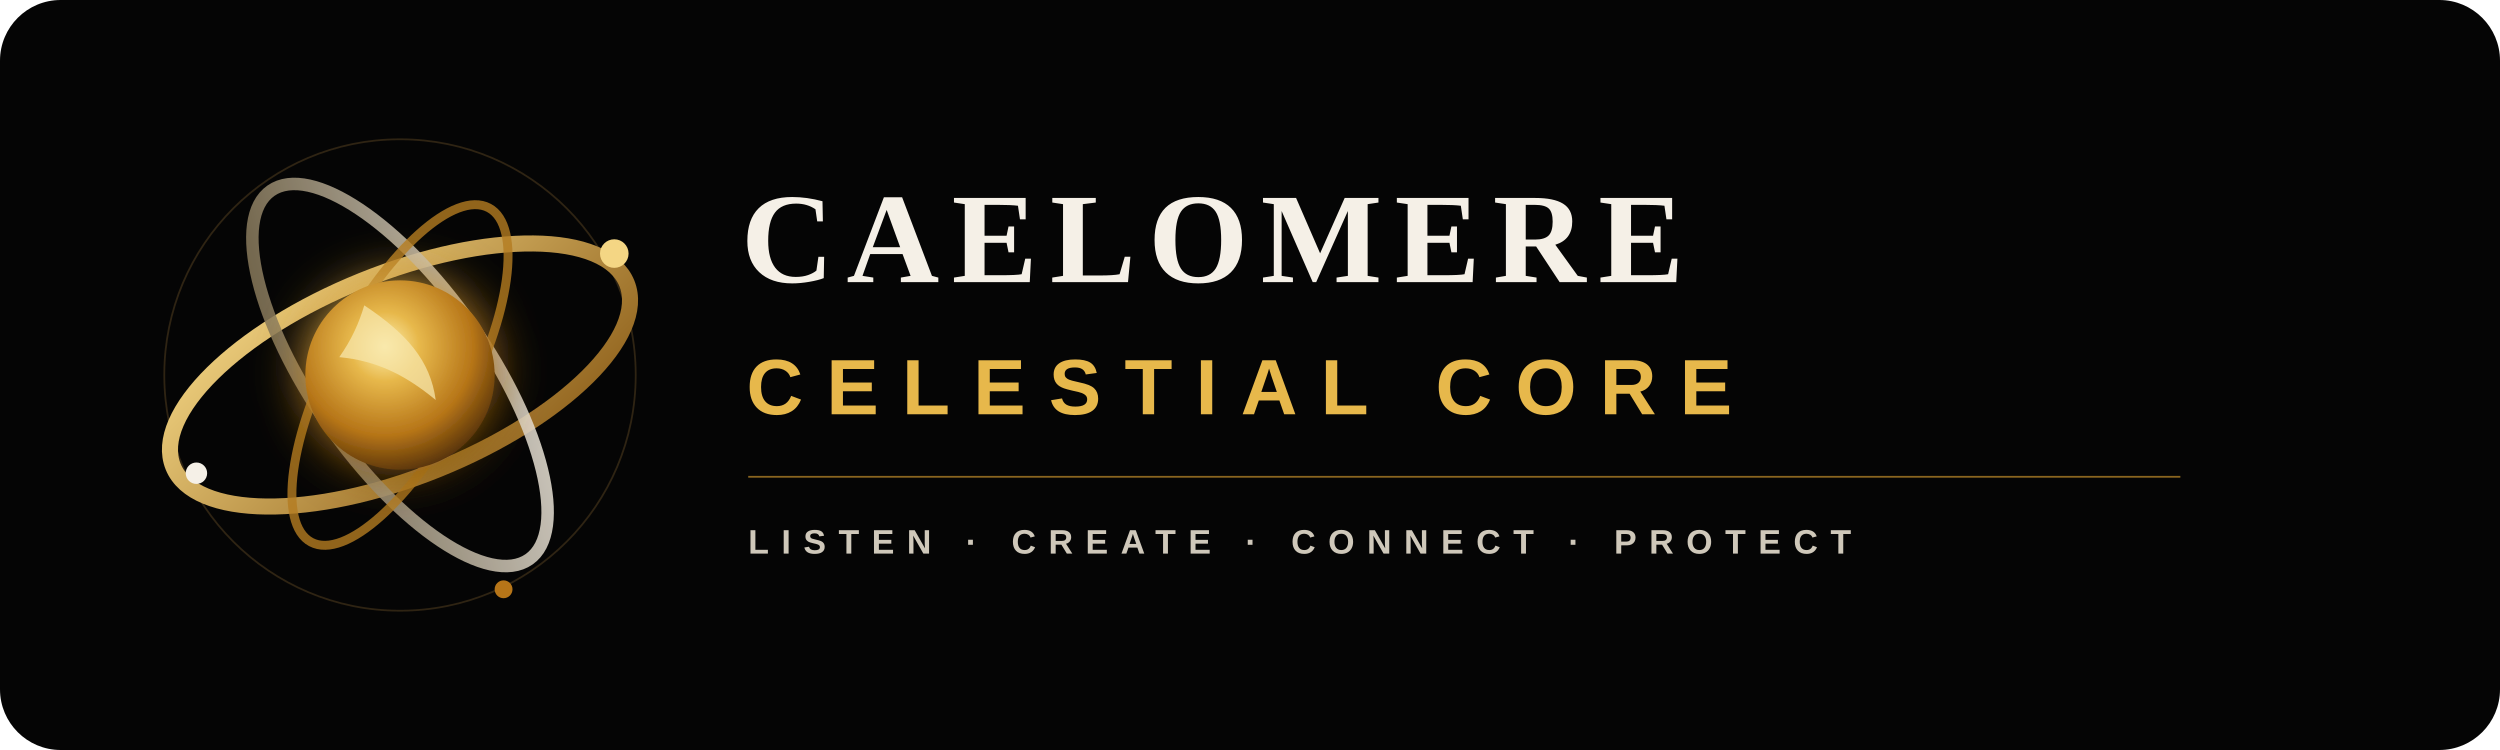
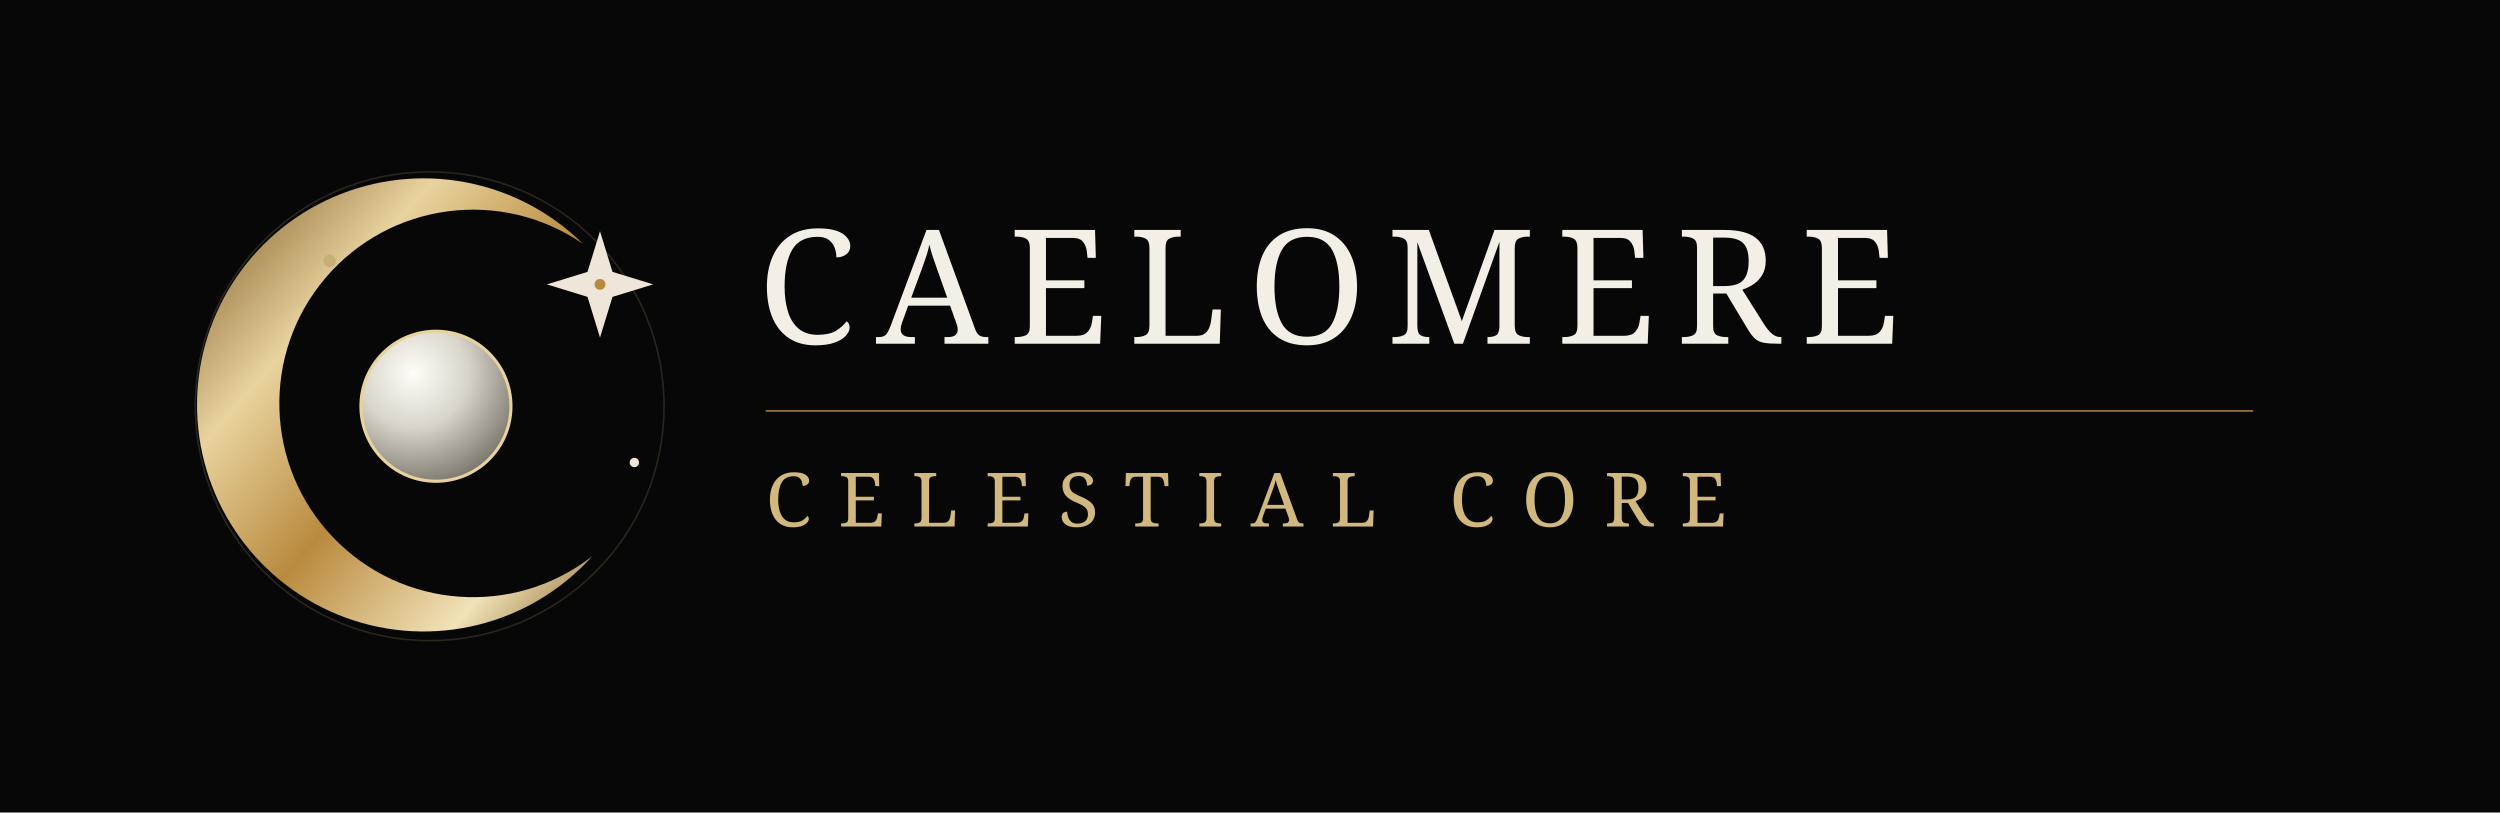
- <svg xmlns="http://www.w3.org/2000/svg" viewBox="0 0 1400 420" role="img" aria-labelledby="title desc">
+ <svg xmlns="http://www.w3.org/2000/svg" viewBox="0 0 1600 520" role="img" aria-labelledby="title desc">
  <defs>
-     <radialGradient id="core" cx="42%" cy="35%" r="70%">
-       <stop offset="0" stop-color="#FFF2B2" />
-       <stop offset="0.26" stop-color="#E7B84B" />
-       <stop offset="0.67" stop-color="#B67518" />
-       <stop offset="1" stop-color="#4C2B05" />
+     <linearGradient id="champagne" x1="0" y1="0" x2="1" y2="1">
+       <stop offset="0" stop-color="#76501D" />
+       <stop offset="0.3" stop-color="#E8D39E" />
+       <stop offset="0.55" stop-color="#B98A3E" />
+       <stop offset="0.82" stop-color="#F1E2B8" />
+       <stop offset="1" stop-color="#8C692C" />
+     </linearGradient>
+     <radialGradient id="moonstone" cx="35%" cy="28%" r="75%">
+       <stop offset="0" stop-color="#FFFDF7" />
+       <stop offset="0.48" stop-color="#D9D5CB" />
+       <stop offset="1" stop-color="#807B70" />
    </radialGradient>
-     <linearGradient id="orbitA" x1="0" y1="0" x2="1" y2="1">
-       <stop stop-color="#F4D684" />
-       <stop offset="1" stop-color="#8A5B16" />
-     </linearGradient>
-     <linearGradient id="orbitB" x1="1" y1="0" x2="0" y2="1">
-       <stop stop-color="#F5F0E7" />
-       <stop offset="1" stop-color="#746443" />
-     </linearGradient>
-     <filter id="coreGlow" x="-50%" y="-50%" width="200%" height="200%">
-       <feGaussianBlur stdDeviation="14" result="b" />
-       <feMerge>
-         <feMergeNode in="b" />
-         <feMergeNode in="SourceGraphic" />
-       </feMerge>
-     </filter>
  </defs>
-   <rect width="1400" height="420" rx="34" fill="#050505" />
-   <g transform="translate(58 44)">
-     <circle cx="166" cy="166" r="132" fill="none" stroke="#2F2413" />
-     <ellipse cx="166" cy="166" rx="137" ry="57" fill="none" stroke="url(#orbitA)" stroke-width="9" transform="rotate(-22 166 166)" />
-     <ellipse cx="166" cy="166" rx="126" ry="49" fill="none" stroke="url(#orbitB)" stroke-width="7" transform="rotate(55 166 166)" opacity=".86" />
-     <ellipse cx="166" cy="166" rx="106" ry="39" fill="none" stroke="#B47C21" stroke-width="5" transform="rotate(118 166 166)" opacity=".8" />
-     <circle cx="166" cy="166" r="53" fill="url(#core)" filter="url(#coreGlow)" />
-     <path d="M146 127C170 143 183 158 186 180C169 166 153 158 132 156C139 146 143 137 146 127Z" fill="#F7E6AA" opacity=".75" />
-     <circle cx="286" cy="98" r="8" fill="#F4D684" />
-     <circle cx="52" cy="221" r="6" fill="#F5F0E7" />
-     <circle cx="224" cy="286" r="5" fill="#B67518" />
+   <rect width="1600" height="520" fill="#070707" />
+   <g transform="translate(85 65)">
+     <circle cx="190" cy="195" r="150" fill="none" stroke="#2B261D" stroke-width="1" />
+     <path d="M288 91A145 145 0 1 0 294 291A124 124 0 1 1 288 91Z" fill="url(#champagne)" />
+     <circle cx="194" cy="195" r="48" fill="url(#moonstone)" stroke="#E8D39E" stroke-width="2" />
+     <path d="M299 83L307 109L333 117L307 125L299 151L291 125L265 117L291 109Z" fill="#EEE7D9" />
+     <circle cx="299" cy="117" r="3.5" fill="#B98A3E" />
+     <circle cx="126" cy="102" r="4" fill="#C8AE79" />
+     <circle cx="321" cy="231" r="3" fill="#EEE7D9" />
  </g>
-   <g transform="translate(415 78)">
-     <text x="0" y="80" fill="#F5F0E7" font-family="Georgia, 'Times New Roman', serif" font-size="72" font-weight="600" letter-spacing="7">CAELOMERE</text>
-     <text x="3" y="154" fill="#E7B84B" font-family="Arial, Helvetica, sans-serif" font-size="44" font-weight="800" letter-spacing="13">CELESTIAL CORE</text>
-     <line x1="4" y1="189" x2="806" y2="189" stroke="#8A651F" stroke-width="1" />
-     <text x="4" y="232" fill="#CFC8BA" font-family="Arial, Helvetica, sans-serif" font-size="19" font-weight="700" letter-spacing="7">LISTEN · CREATE · CONNECT · PROTECT</text>
+   <g transform="translate(485 112)">
+     <text x="0" y="108" fill="#F3EFE7" font-family="Baskerville, 'Libre Baskerville', Georgia, serif" font-size="102" font-weight="400" letter-spacing="13">CAELOMERE</text>
+     <line x1="5" y1="151" x2="957" y2="151" stroke="#A97D37" stroke-width="1" />
+     <text x="5" y="225" fill="#D1B87F" font-family="Baskerville, 'Libre Baskerville', Georgia, serif" font-size="48" font-weight="400" letter-spacing="17">CELESTIAL CORE</text>
  </g>
</svg>
